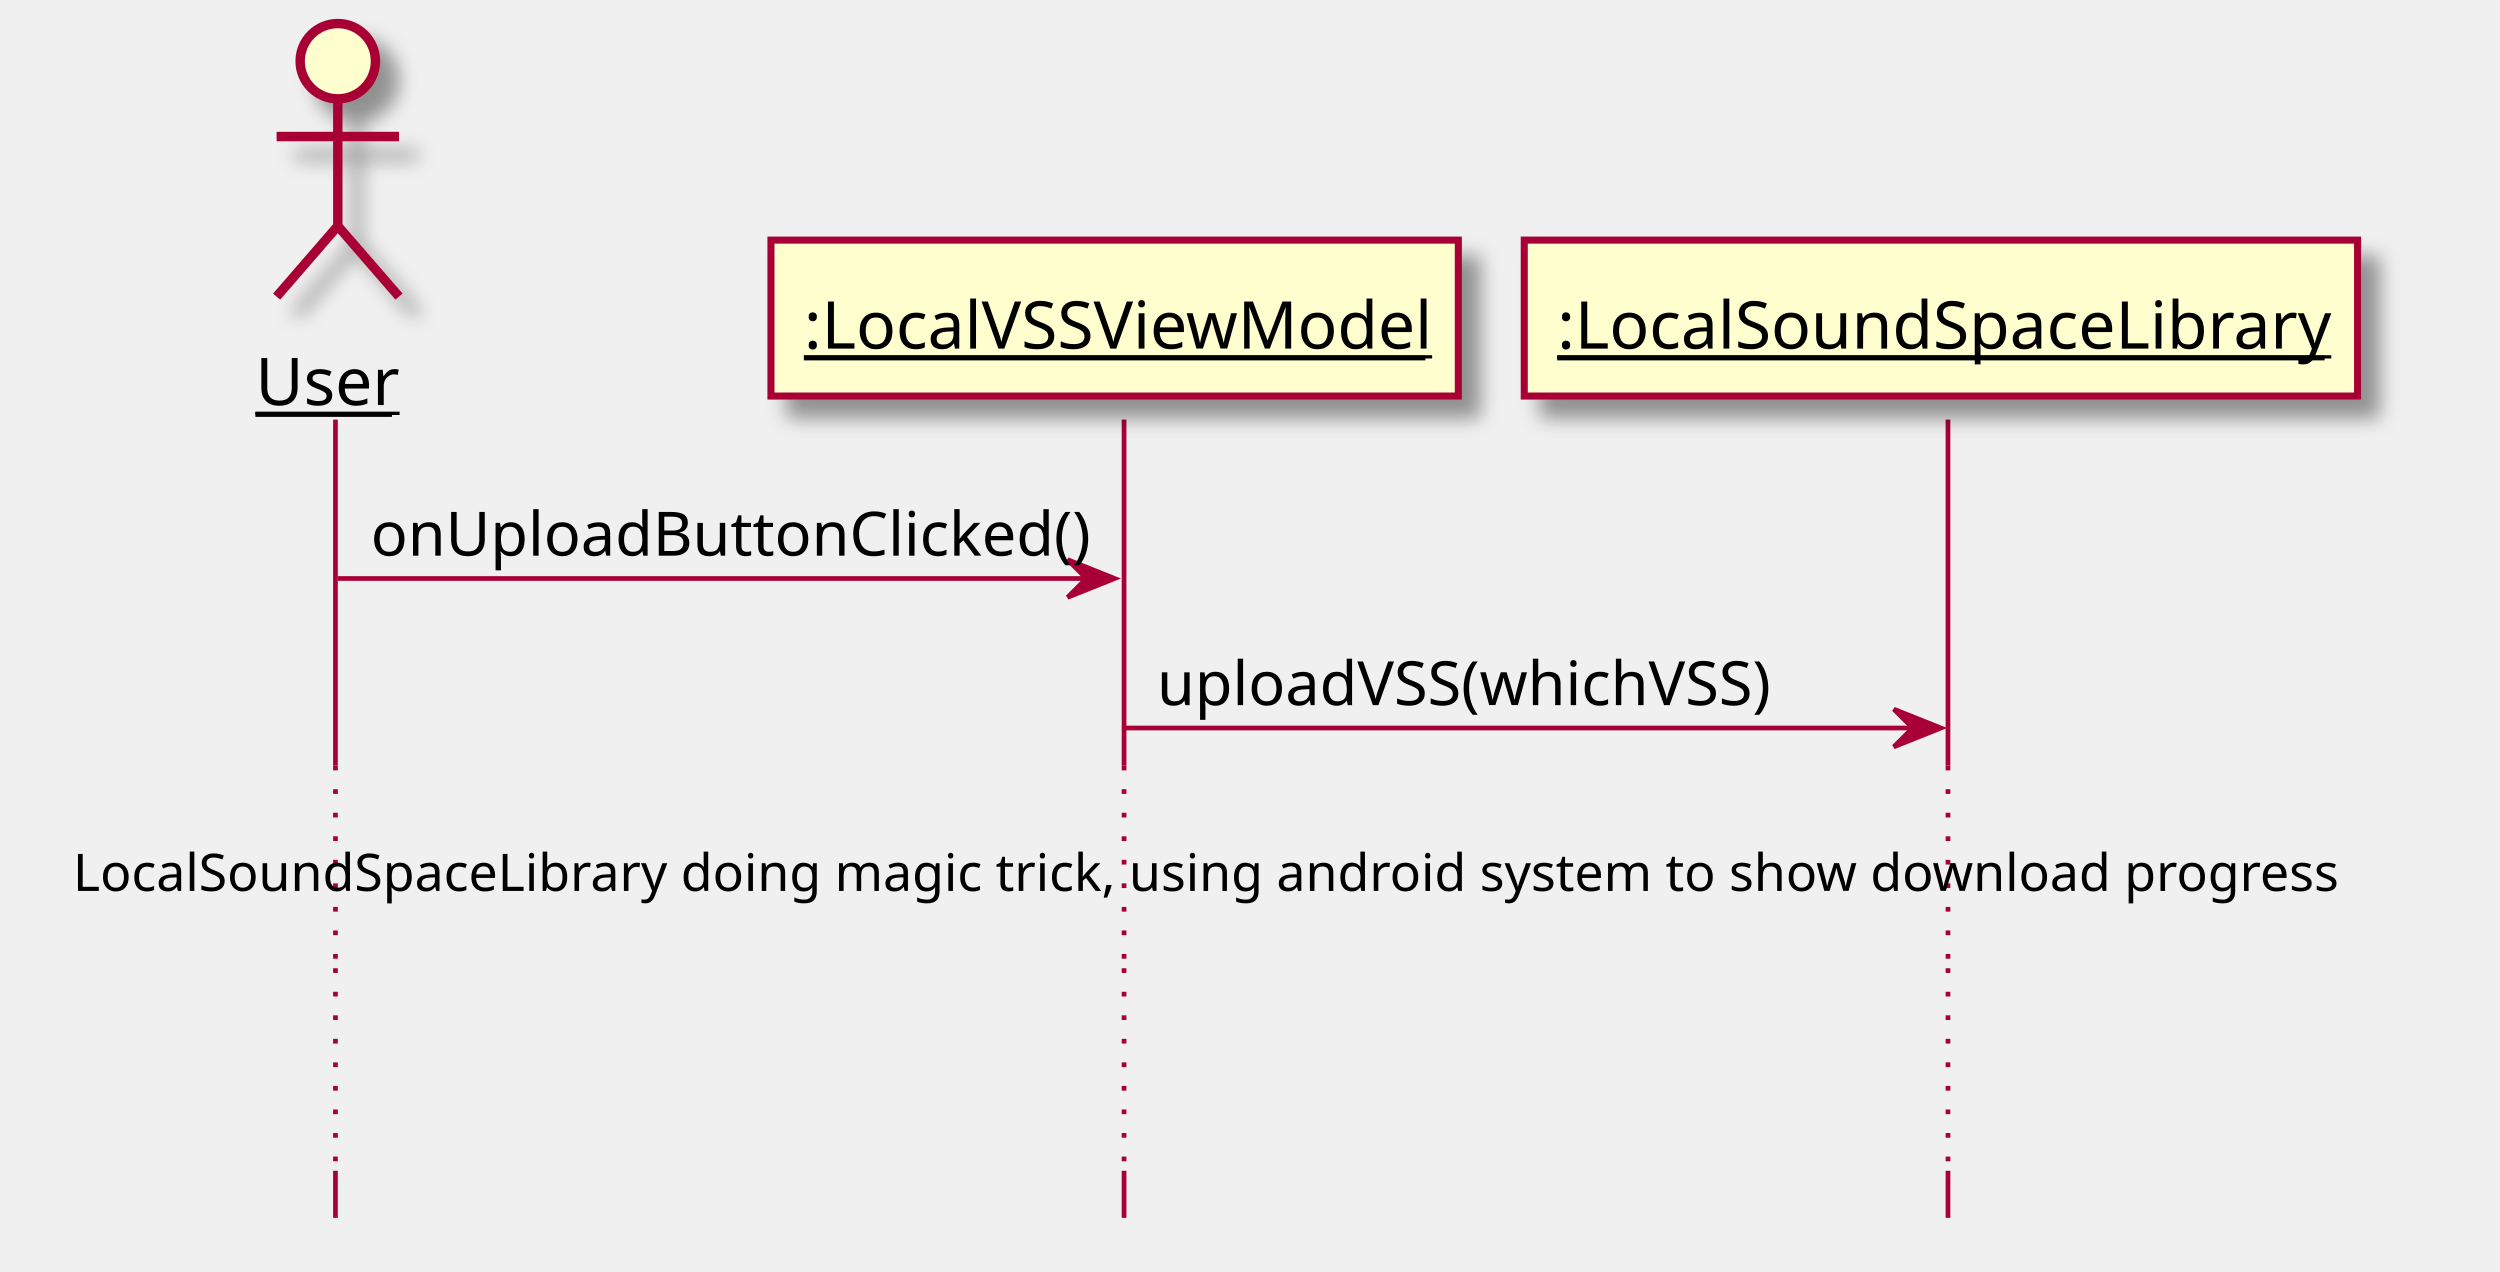
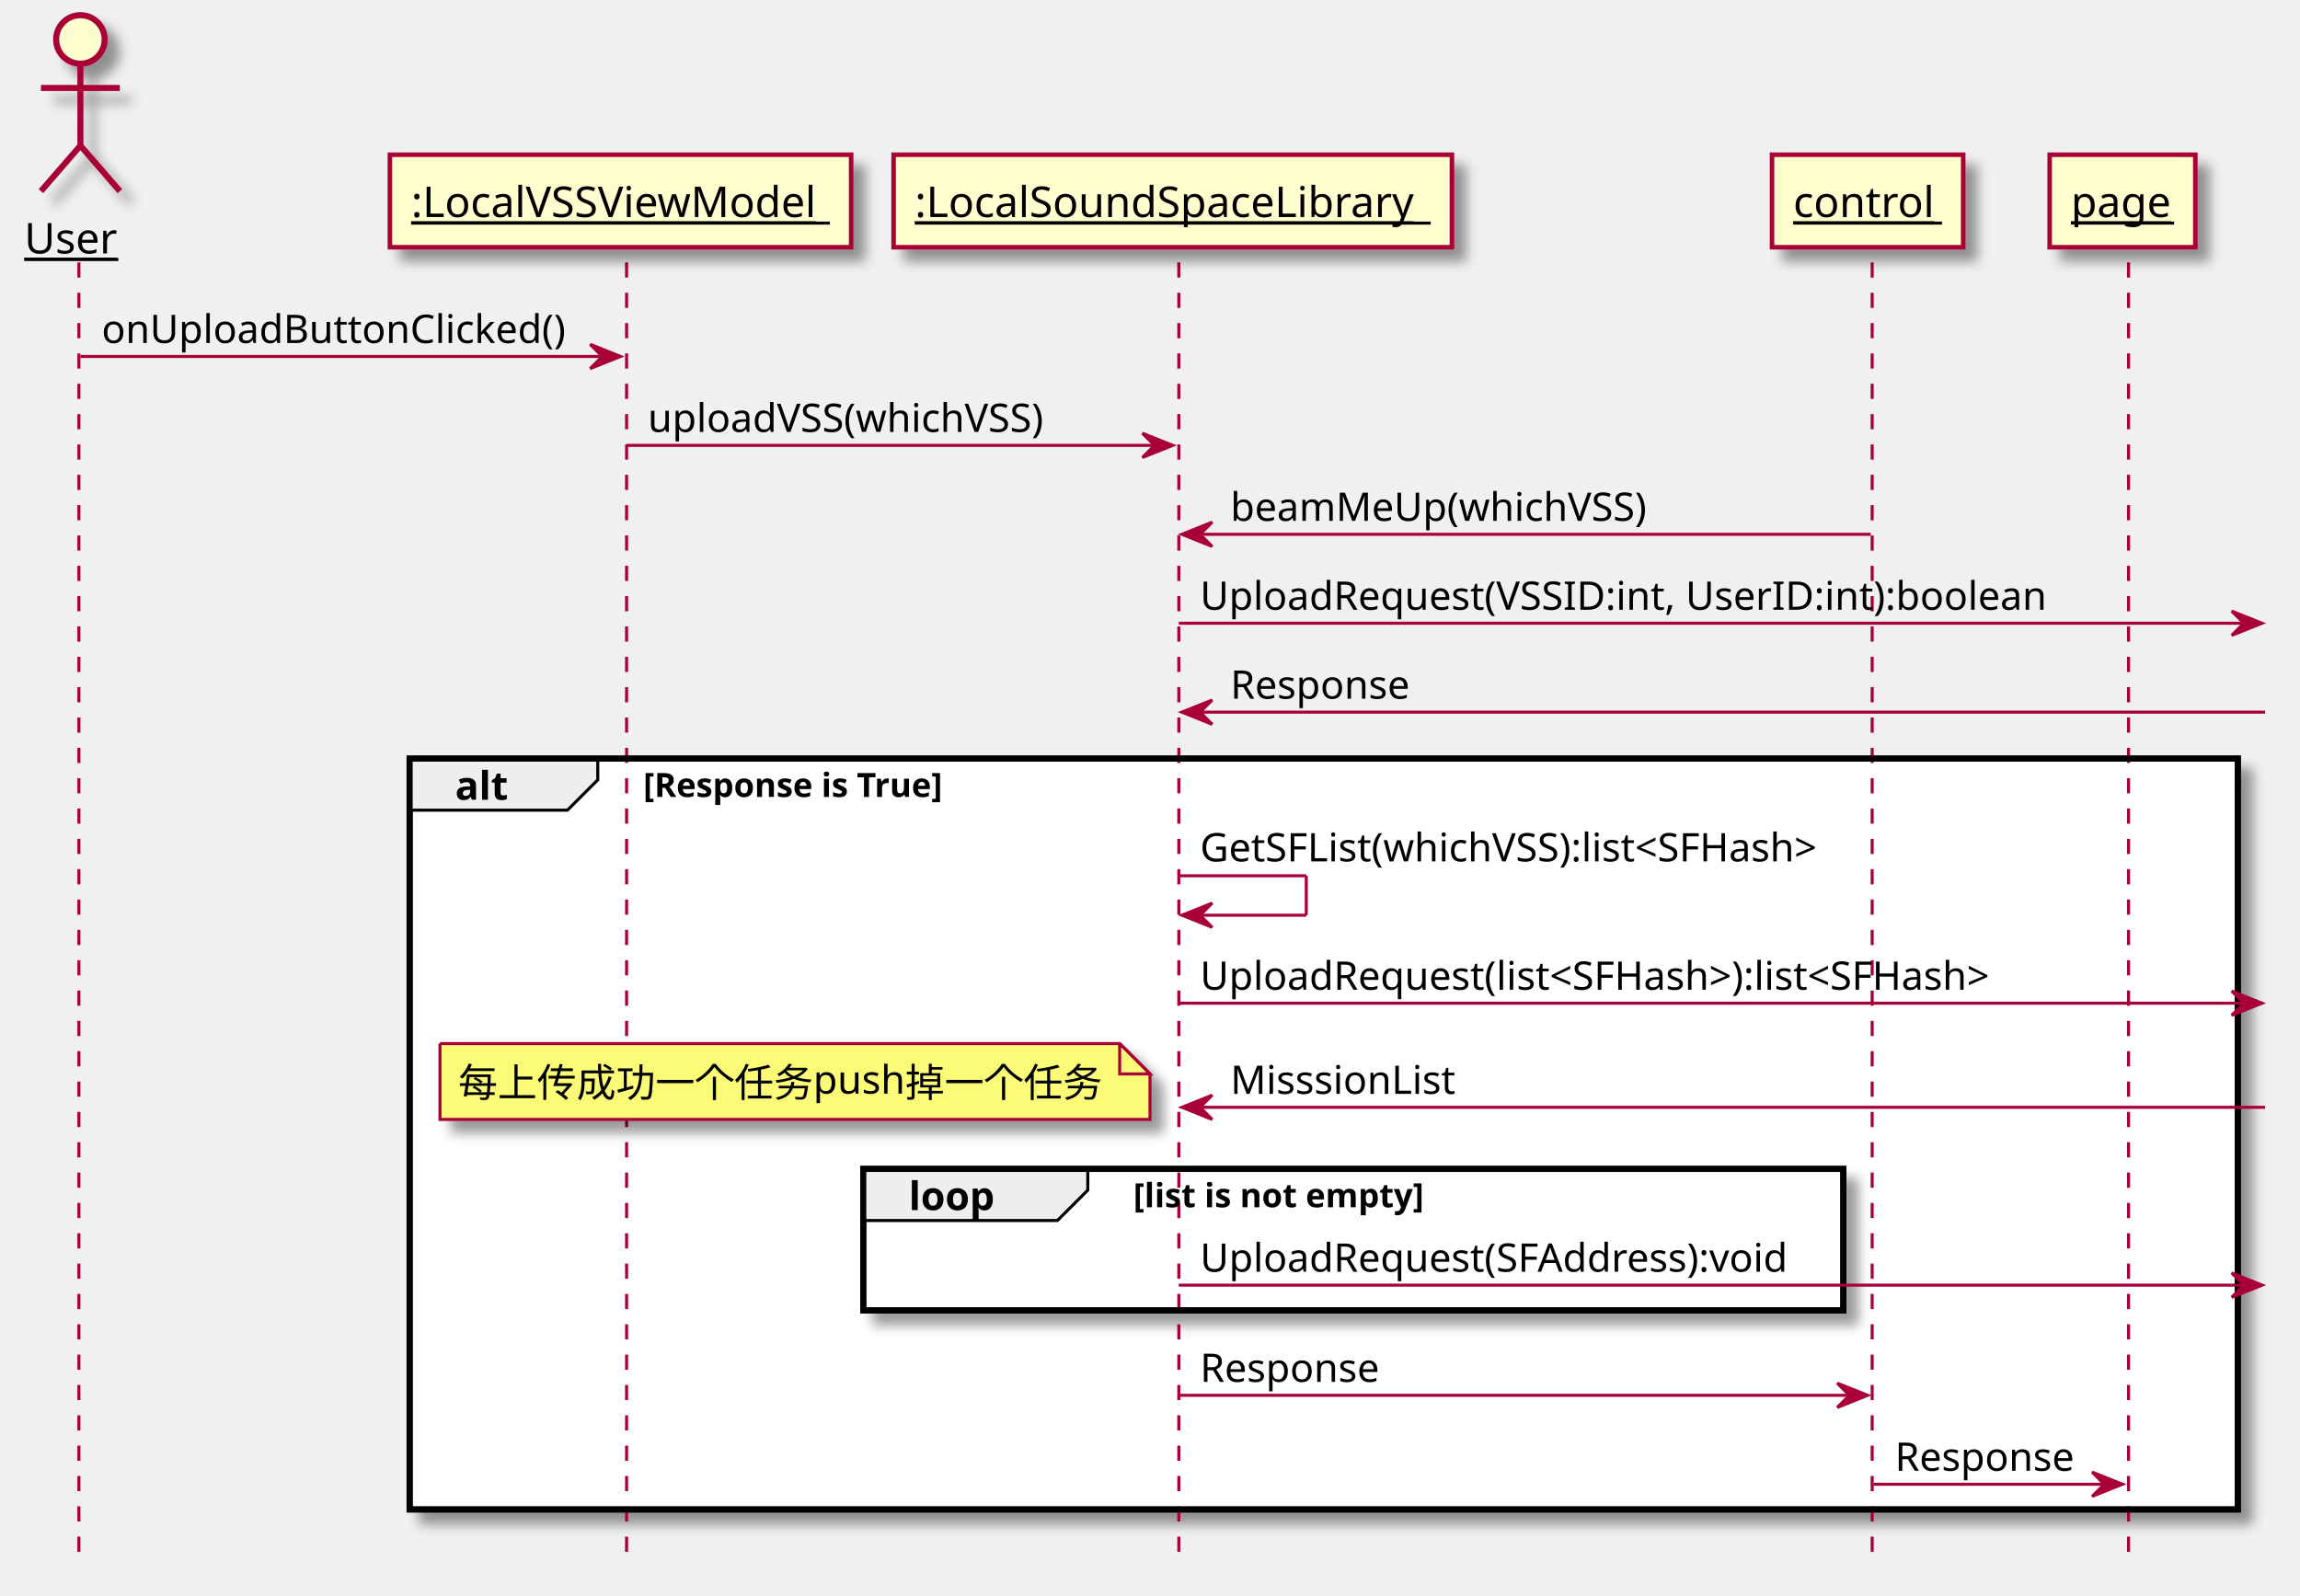
- <svg xmlns="http://www.w3.org/2000/svg" contentScriptType="application/ecmascript" contentStyleType="text/css" height="270px" preserveAspectRatio="none" style="width:531px;height:270px;" version="1.1" viewBox="0 0 531 270" width="531px" zoomAndPan="magnify">
+ <svg xmlns="http://www.w3.org/2000/svg" contentScriptType="application/ecmascript" contentStyleType="text/css" height="526px" preserveAspectRatio="none" style="width:758px;height:526px;" version="1.1" viewBox="0 0 758 526" width="758px" zoomAndPan="magnify">
  <defs>
-     <filter height="300%" id="fvqffrmrkvsj2" width="300%" x="-1" y="-1">
+     <filter height="300%" id="f1w03ev9q8vfem" width="300%" x="-1" y="-1">
      <feGaussianBlur result="blurOut" stdDeviation="2.0" />
      <feColorMatrix in="blurOut" result="blurOut2" type="matrix" values="0 0 0 0 0 0 0 0 0 0 0 0 0 0 0 0 0 0 .4 0" />
      <feOffset dx="4.0" dy="4.0" in="blurOut2" result="blurOut3" />
      <feBlend in="SourceGraphic" in2="blurOut3" mode="normal" />
    </filter>
  </defs>
  <g>
-     <line style="stroke: #A80036; stroke-width: 1.0;" x1="71.25" x2="71.25" y1="89.12" y2="162.629" />
-     <line style="stroke: #A80036; stroke-width: 1.0; stroke-dasharray: 1.0,4.0;" x1="71.25" x2="71.25" y1="162.629" y2="205.652" />
-     <line style="stroke: #A80036; stroke-width: 1.0;" x1="71.25" x2="71.25" y1="205.652" y2="205.652" />
-     <line style="stroke: #A80036; stroke-width: 1.0; stroke-dasharray: 1.0,4.0;" x1="71.25" x2="71.25" y1="205.652" y2="248.675" />
-     <line style="stroke: #A80036; stroke-width: 1.0;" x1="71.25" x2="71.25" y1="248.675" y2="258.675" />
-     <line style="stroke: #A80036; stroke-width: 1.0;" x1="238.75" x2="238.75" y1="89.12" y2="162.629" />
-     <line style="stroke: #A80036; stroke-width: 1.0; stroke-dasharray: 1.0,4.0;" x1="238.75" x2="238.75" y1="162.629" y2="205.652" />
-     <line style="stroke: #A80036; stroke-width: 1.0;" x1="238.75" x2="238.75" y1="205.652" y2="205.652" />
-     <line style="stroke: #A80036; stroke-width: 1.0; stroke-dasharray: 1.0,4.0;" x1="238.75" x2="238.75" y1="205.652" y2="248.675" />
-     <line style="stroke: #A80036; stroke-width: 1.0;" x1="238.75" x2="238.75" y1="248.675" y2="258.675" />
-     <line style="stroke: #A80036; stroke-width: 1.0;" x1="413.75" x2="413.75" y1="89.12" y2="162.629" />
-     <line style="stroke: #A80036; stroke-width: 1.0; stroke-dasharray: 1.0,4.0;" x1="413.75" x2="413.75" y1="162.629" y2="205.652" />
-     <line style="stroke: #A80036; stroke-width: 1.0;" x1="413.75" x2="413.75" y1="205.652" y2="205.652" />
-     <line style="stroke: #A80036; stroke-width: 1.0; stroke-dasharray: 1.0,4.0;" x1="413.75" x2="413.75" y1="205.652" y2="248.675" />
-     <line style="stroke: #A80036; stroke-width: 1.0;" x1="413.75" x2="413.75" y1="248.675" y2="258.675" />
-     <text fill="#000000" font-family="sans-serif" font-size="14" lengthAdjust="spacingAndGlyphs" text-decoration="underline" textLength="29" x="54.25" y="86.044">User</text>
-     <line style="stroke: #000000; stroke-width: 1.0;" x1="54.25" x2="83.25" y1="88.044" y2="88.044" />
-     <ellipse cx="71.75" cy="13" fill="#FEFECE" filter="url(#fvqffrmrkvsj2)" rx="8" ry="8" style="stroke: #A80036; stroke-width: 2.0;" />
-     <path d="M71.75,21 L71.75,48 M58.75,29 L84.75,29 M71.75,48 L58.75,63 M71.75,48 L84.75,63 " fill="none" filter="url(#fvqffrmrkvsj2)" style="stroke: #A80036; stroke-width: 2.0;" />
-     <rect fill="#FEFECE" filter="url(#fvqffrmrkvsj2)" height="33.12" style="stroke: #A80036; stroke-width: 1.5;" width="146" x="163.75" y="51" />
-     <text fill="#000000" font-family="sans-serif" font-size="14" lengthAdjust="spacingAndGlyphs" text-decoration="underline" textLength="132" x="170.75" y="74.044">:LocalVSSViewModel</text>
-     <line style="stroke: #000000; stroke-width: 1.0;" x1="170.75" x2="302.75" y1="76.044" y2="76.044" />
-     <rect fill="#FEFECE" filter="url(#fvqffrmrkvsj2)" height="33.12" style="stroke: #A80036; stroke-width: 1.5;" width="177" x="323.75" y="51" />
-     <text fill="#000000" font-family="sans-serif" font-size="14" lengthAdjust="spacingAndGlyphs" text-decoration="underline" textLength="163" x="330.75" y="74.044">:LocalSoundSpaceLibrary</text>
-     <line style="stroke: #000000; stroke-width: 1.0;" x1="330.75" x2="493.75" y1="76.044" y2="76.044" />
-     <polygon fill="#A80036" points="226.75,118.874,236.75,122.874,226.75,126.874,230.75,122.874" style="stroke: #A80036; stroke-width: 1.0;" />
-     <line style="stroke: #A80036; stroke-width: 1.0;" x1="71.75" x2="232.75" y1="122.874" y2="122.874" />
-     <text fill="#000000" font-family="sans-serif" font-size="13" lengthAdjust="spacingAndGlyphs" textLength="143" x="78.75" y="118.018">onUploadButtonClicked()</text>
-     <polygon fill="#A80036" points="402.25,150.629,412.25,154.629,402.25,158.629,406.25,154.629" style="stroke: #A80036; stroke-width: 1.0;" />
-     <line style="stroke: #A80036; stroke-width: 1.0;" x1="238.75" x2="408.25" y1="154.629" y2="154.629" />
-     <text fill="#000000" font-family="sans-serif" font-size="13" lengthAdjust="spacingAndGlyphs" textLength="133" x="245.75" y="149.773">uploadVSS(whichVSS)</text>
-     <text fill="#000000" font-family="sans-serif" font-size="11" lengthAdjust="spacingAndGlyphs" textLength="455" x="15.5" y="189.235">LocalSoundSpaceLibrary doing magic trick, using android system to show download progress</text>
+     <rect fill="#FFFFFF" filter="url(#f1w03ev9q8vfem)" height="247.484" style="stroke: #000000; stroke-width: 2.0;" width="602.5" x="135" y="250.041" />
+     <rect fill="#FFFFFF" filter="url(#f1w03ev9q8vfem)" height="46.621" style="stroke: #000000; stroke-width: 2.0;" width="323" x="284.5" y="385.283" />
+     <line style="stroke: #A80036; stroke-width: 1.0; stroke-dasharray: 5.0,5.0;" x1="26" x2="26" y1="86.488" y2="514.525" />
+     <line style="stroke: #A80036; stroke-width: 1.0; stroke-dasharray: 5.0,5.0;" x1="206.5" x2="206.5" y1="86.488" y2="514.525" />
+     <line style="stroke: #A80036; stroke-width: 1.0; stroke-dasharray: 5.0,5.0;" x1="388.5" x2="388.5" y1="86.488" y2="514.525" />
+     <line style="stroke: #A80036; stroke-width: 1.0; stroke-dasharray: 5.0,5.0;" x1="617" x2="617" y1="86.488" y2="514.525" />
+     <line style="stroke: #A80036; stroke-width: 1.0; stroke-dasharray: 5.0,5.0;" x1="701.5" x2="701.5" y1="86.488" y2="514.525" />
+     <text fill="#000000" font-family="sans-serif" font-size="14" lengthAdjust="spacingAndGlyphs" text-decoration="underline" textLength="31" x="8" y="83.535">User</text>
+     <line style="stroke: #000000; stroke-width: 1.0;" x1="8" x2="39" y1="85.535" y2="85.535" />
+     <ellipse cx="26.5" cy="13" fill="#FEFECE" filter="url(#f1w03ev9q8vfem)" rx="8" ry="8" style="stroke: #A80036; stroke-width: 2.0;" />
+     <path d="M26.5,21 L26.5,48 M13.5,29 L39.5,29 M26.5,48 L13.5,63 M26.5,48 L39.5,63 " fill="none" filter="url(#f1w03ev9q8vfem)" style="stroke: #A80036; stroke-width: 2.0;" />
+     <rect fill="#FEFECE" filter="url(#f1w03ev9q8vfem)" height="30.488" style="stroke: #A80036; stroke-width: 1.5;" width="152" x="128.5" y="51" />
+     <text fill="#000000" font-family="sans-serif" font-size="14" lengthAdjust="spacingAndGlyphs" text-decoration="underline" textLength="138" x="135.5" y="71.535">:LocalVSSViewModel</text>
+     <line style="stroke: #000000; stroke-width: 1.0;" x1="135.5" x2="273.5" y1="73.535" y2="73.535" />
+     <rect fill="#FEFECE" filter="url(#f1w03ev9q8vfem)" height="30.488" style="stroke: #A80036; stroke-width: 1.5;" width="184" x="294.5" y="51" />
+     <text fill="#000000" font-family="sans-serif" font-size="14" lengthAdjust="spacingAndGlyphs" text-decoration="underline" textLength="170" x="301.5" y="71.535">:LocalSoundSpaceLibrary</text>
+     <line style="stroke: #000000; stroke-width: 1.0;" x1="301.5" x2="471.5" y1="73.535" y2="73.535" />
+     <rect fill="#FEFECE" filter="url(#f1w03ev9q8vfem)" height="30.488" style="stroke: #A80036; stroke-width: 1.5;" width="63" x="584" y="51" />
+     <text fill="#000000" font-family="sans-serif" font-size="14" lengthAdjust="spacingAndGlyphs" text-decoration="underline" textLength="49" x="591" y="71.535">control</text>
+     <line style="stroke: #000000; stroke-width: 1.0;" x1="591" x2="640" y1="73.535" y2="73.535" />
+     <rect fill="#FEFECE" filter="url(#f1w03ev9q8vfem)" height="30.488" style="stroke: #A80036; stroke-width: 1.5;" width="48" x="675.5" y="51" />
+     <text fill="#000000" font-family="sans-serif" font-size="14" lengthAdjust="spacingAndGlyphs" text-decoration="underline" textLength="34" x="682.5" y="71.535">page</text>
+     <line style="stroke: #000000; stroke-width: 1.0;" x1="682.5" x2="716.5" y1="73.535" y2="73.535" />
+     <polygon fill="#A80036" points="194.5,113.488,204.5,117.488,194.5,121.488,198.5,117.488" style="stroke: #A80036; stroke-width: 1.0;" />
+     <line style="stroke: #A80036; stroke-width: 1.0;" x1="26.5" x2="200.5" y1="117.488" y2="117.488" />
+     <text fill="#000000" font-family="sans-serif" font-size="13" lengthAdjust="spacingAndGlyphs" textLength="156" x="33.5" y="113.057">onUploadButtonClicked()</text>
+     <polygon fill="#A80036" points="376.5,142.799,386.5,146.799,376.5,150.799,380.5,146.799" style="stroke: #A80036; stroke-width: 1.0;" />
+     <line style="stroke: #A80036; stroke-width: 1.0;" x1="206.5" x2="382.5" y1="146.799" y2="146.799" />
+     <text fill="#000000" font-family="sans-serif" font-size="13" lengthAdjust="spacingAndGlyphs" textLength="132" x="213.5" y="142.367">uploadVSS(whichVSS)</text>
+     <polygon fill="#A80036" points="399.5,172.109,389.5,176.109,399.5,180.109,395.5,176.109" style="stroke: #A80036; stroke-width: 1.0;" />
+     <line style="stroke: #A80036; stroke-width: 1.0;" x1="393.5" x2="616.5" y1="176.109" y2="176.109" />
+     <text fill="#000000" font-family="sans-serif" font-size="13" lengthAdjust="spacingAndGlyphs" textLength="136" x="405.5" y="171.678">beamMeUp(whichVSS)</text>
+     <polygon fill="#A80036" points="735.5,201.42,745.5,205.42,735.5,209.42,739.5,205.42" style="stroke: #A80036; stroke-width: 1.0;" />
+     <line style="stroke: #A80036; stroke-width: 1.0;" x1="388.5" x2="741.5" y1="205.42" y2="205.42" />
+     <text fill="#000000" font-family="sans-serif" font-size="13" lengthAdjust="spacingAndGlyphs" textLength="284" x="395.5" y="200.988">UploadRequest(VSSID:int, UserID:int):boolean</text>
+     <polygon fill="#A80036" points="399.5,230.731,389.5,234.731,399.5,238.731,395.5,234.731" style="stroke: #A80036; stroke-width: 1.0;" />
+     <line style="stroke: #A80036; stroke-width: 1.0;" x1="393.5" x2="746.5" y1="234.731" y2="234.731" />
+     <text fill="#000000" font-family="sans-serif" font-size="13" lengthAdjust="spacingAndGlyphs" textLength="60" x="405.5" y="230.299">Response</text>
+     <path d="M135,250.041 L197,250.041 L197,257.041 L187,267.041 L135,267.041 L135,250.041 " fill="#EEEEEE" style="stroke: #000000; stroke-width: 1.0;" />
+     <rect fill="none" height="247.484" style="stroke: #000000; stroke-width: 2.0;" width="602.5" x="135" y="250.041" />
+     <text fill="#000000" font-family="sans-serif" font-size="13" font-weight="bold" lengthAdjust="spacingAndGlyphs" textLength="17" x="150" y="263.609">alt</text>
+     <text fill="#000000" font-family="sans-serif" font-size="11" font-weight="bold" lengthAdjust="spacingAndGlyphs" textLength="105" x="212" y="262.676">[Response is True]</text>
+     <line style="stroke: #A80036; stroke-width: 1.0;" x1="388.5" x2="430.5" y1="288.662" y2="288.662" />
+     <line style="stroke: #A80036; stroke-width: 1.0;" x1="430.5" x2="430.5" y1="288.662" y2="301.662" />
+     <line style="stroke: #A80036; stroke-width: 1.0;" x1="389.5" x2="430.5" y1="301.662" y2="301.662" />
+     <polygon fill="#A80036" points="399.5,297.662,389.5,301.662,399.5,305.662,395.5,301.662" style="stroke: #A80036; stroke-width: 1.0;" />
+     <text fill="#000000" font-family="sans-serif" font-size="13" lengthAdjust="spacingAndGlyphs" textLength="215" x="395.5" y="283.92">GetSFList(whichVSS):list&lt;SFHash&gt;</text>
+     <polygon fill="#A80036" points="735.5,326.662,745.5,330.662,735.5,334.662,739.5,330.662" style="stroke: #A80036; stroke-width: 1.0;" />
+     <line style="stroke: #A80036; stroke-width: 1.0;" x1="388.5" x2="741.5" y1="330.662" y2="330.662" />
+     <text fill="#000000" font-family="sans-serif" font-size="13" lengthAdjust="spacingAndGlyphs" textLength="278" x="395.5" y="326.231">UploadRequest(list&lt;SFHash&gt;):list&lt;SFHash&gt;</text>
+     <polygon fill="#A80036" points="399.5,360.973,389.5,364.973,399.5,368.973,395.5,364.973" style="stroke: #A80036; stroke-width: 1.0;" />
+     <line style="stroke: #A80036; stroke-width: 1.0;" x1="393.5" x2="746.5" y1="364.973" y2="364.973" />
+     <text fill="#000000" font-family="sans-serif" font-size="13" lengthAdjust="spacingAndGlyphs" textLength="79" x="405.5" y="360.541">MisssionList</text>
+     <path d="M145,343.973 L145,368.973 L379,368.973 L379,353.973 L369,343.973 L145,343.973 " fill="#FBFB77" filter="url(#f1w03ev9q8vfem)" style="stroke: #A80036; stroke-width: 1.0;" />
+     <path d="M369,343.973 L369,353.973 L379,353.973 L369,343.973 " fill="#FBFB77" style="stroke: #A80036; stroke-width: 1.0;" />
+     <text fill="#000000" font-family="sans-serif" font-size="13" lengthAdjust="spacingAndGlyphs" textLength="213" x="151" y="361.541">每上传成功一个任务push掉一个任务</text>
+     <path d="M284.5,385.283 L358.5,385.283 L358.5,392.283 L348.5,402.283 L284.5,402.283 L284.5,385.283 " fill="#EEEEEE" style="stroke: #000000; stroke-width: 1.0;" />
+     <rect fill="none" height="46.621" style="stroke: #000000; stroke-width: 2.0;" width="323" x="284.5" y="385.283" />
+     <text fill="#000000" font-family="sans-serif" font-size="13" font-weight="bold" lengthAdjust="spacingAndGlyphs" textLength="29" x="299.5" y="398.852">loop</text>
+     <text fill="#000000" font-family="sans-serif" font-size="11" font-weight="bold" lengthAdjust="spacingAndGlyphs" textLength="100" x="373.5" y="397.918">[list is not empty]</text>
+     <polygon fill="#A80036" points="735.5,419.594,745.5,423.594,735.5,427.594,739.5,423.594" style="stroke: #A80036; stroke-width: 1.0;" />
+     <line style="stroke: #A80036; stroke-width: 1.0;" x1="388.5" x2="741.5" y1="423.594" y2="423.594" />
+     <text fill="#000000" font-family="sans-serif" font-size="13" lengthAdjust="spacingAndGlyphs" textLength="198" x="395.5" y="419.162">UploadRequest(SFAddress):void</text>
+     <polygon fill="#A80036" points="605.5,455.904,615.5,459.904,605.5,463.904,609.5,459.904" style="stroke: #A80036; stroke-width: 1.0;" />
+     <line style="stroke: #A80036; stroke-width: 1.0;" x1="388.5" x2="611.5" y1="459.904" y2="459.904" />
+     <text fill="#000000" font-family="sans-serif" font-size="13" lengthAdjust="spacingAndGlyphs" textLength="60" x="395.5" y="455.473">Response</text>
+     <polygon fill="#A80036" points="689.5,485.215,699.5,489.215,689.5,493.215,693.5,489.215" style="stroke: #A80036; stroke-width: 1.0;" />
+     <line style="stroke: #A80036; stroke-width: 1.0;" x1="617.5" x2="695.5" y1="489.215" y2="489.215" />
+     <text fill="#000000" font-family="sans-serif" font-size="13" lengthAdjust="spacingAndGlyphs" textLength="60" x="624.5" y="484.783">Response</text>
  </g>
</svg>
